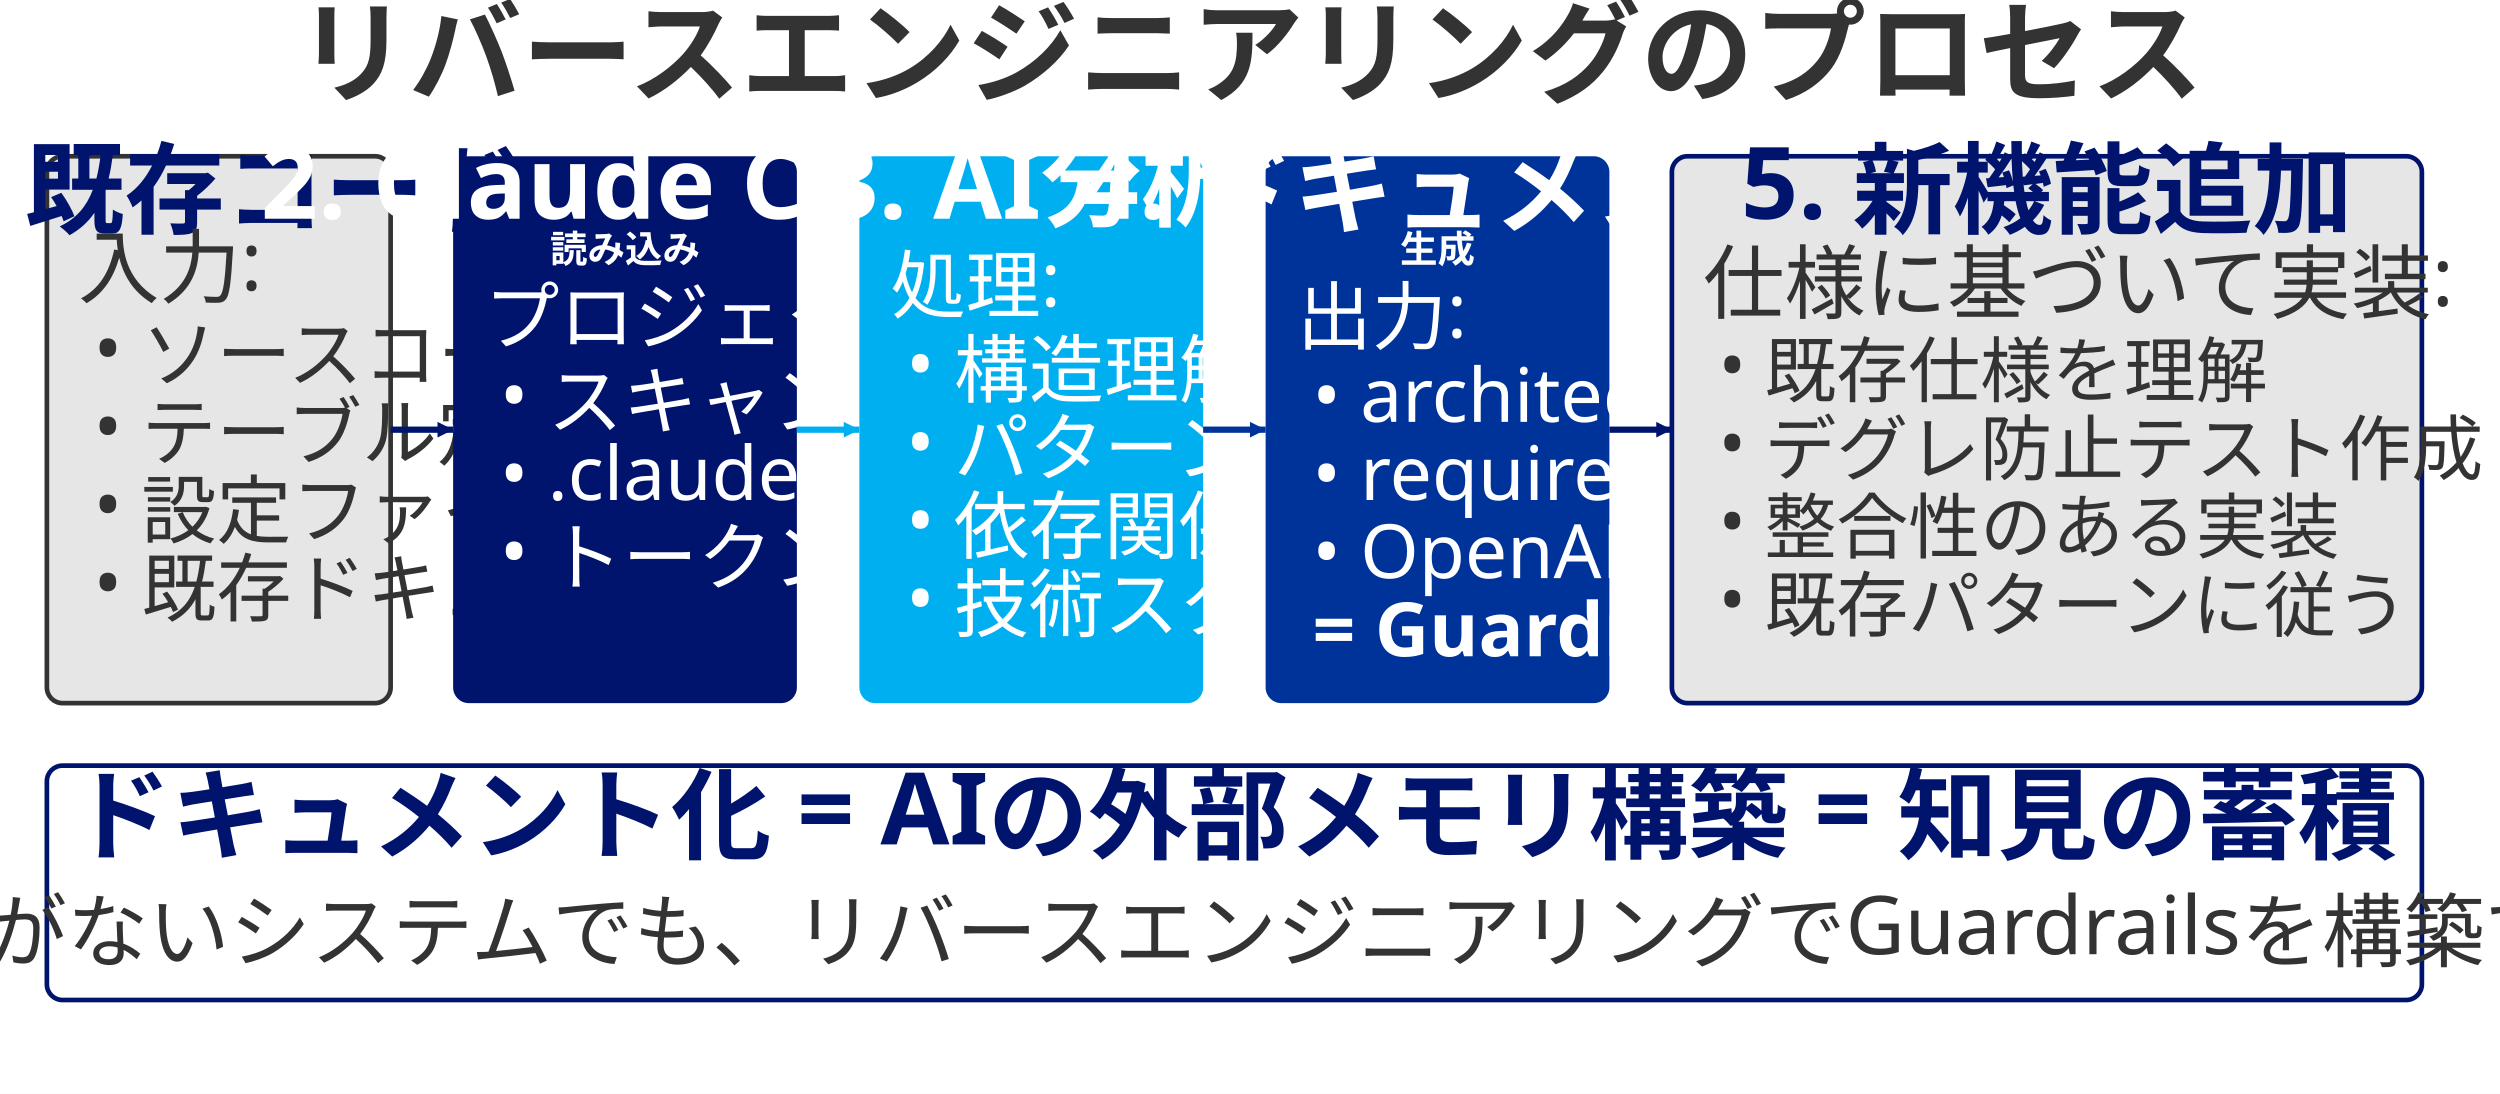
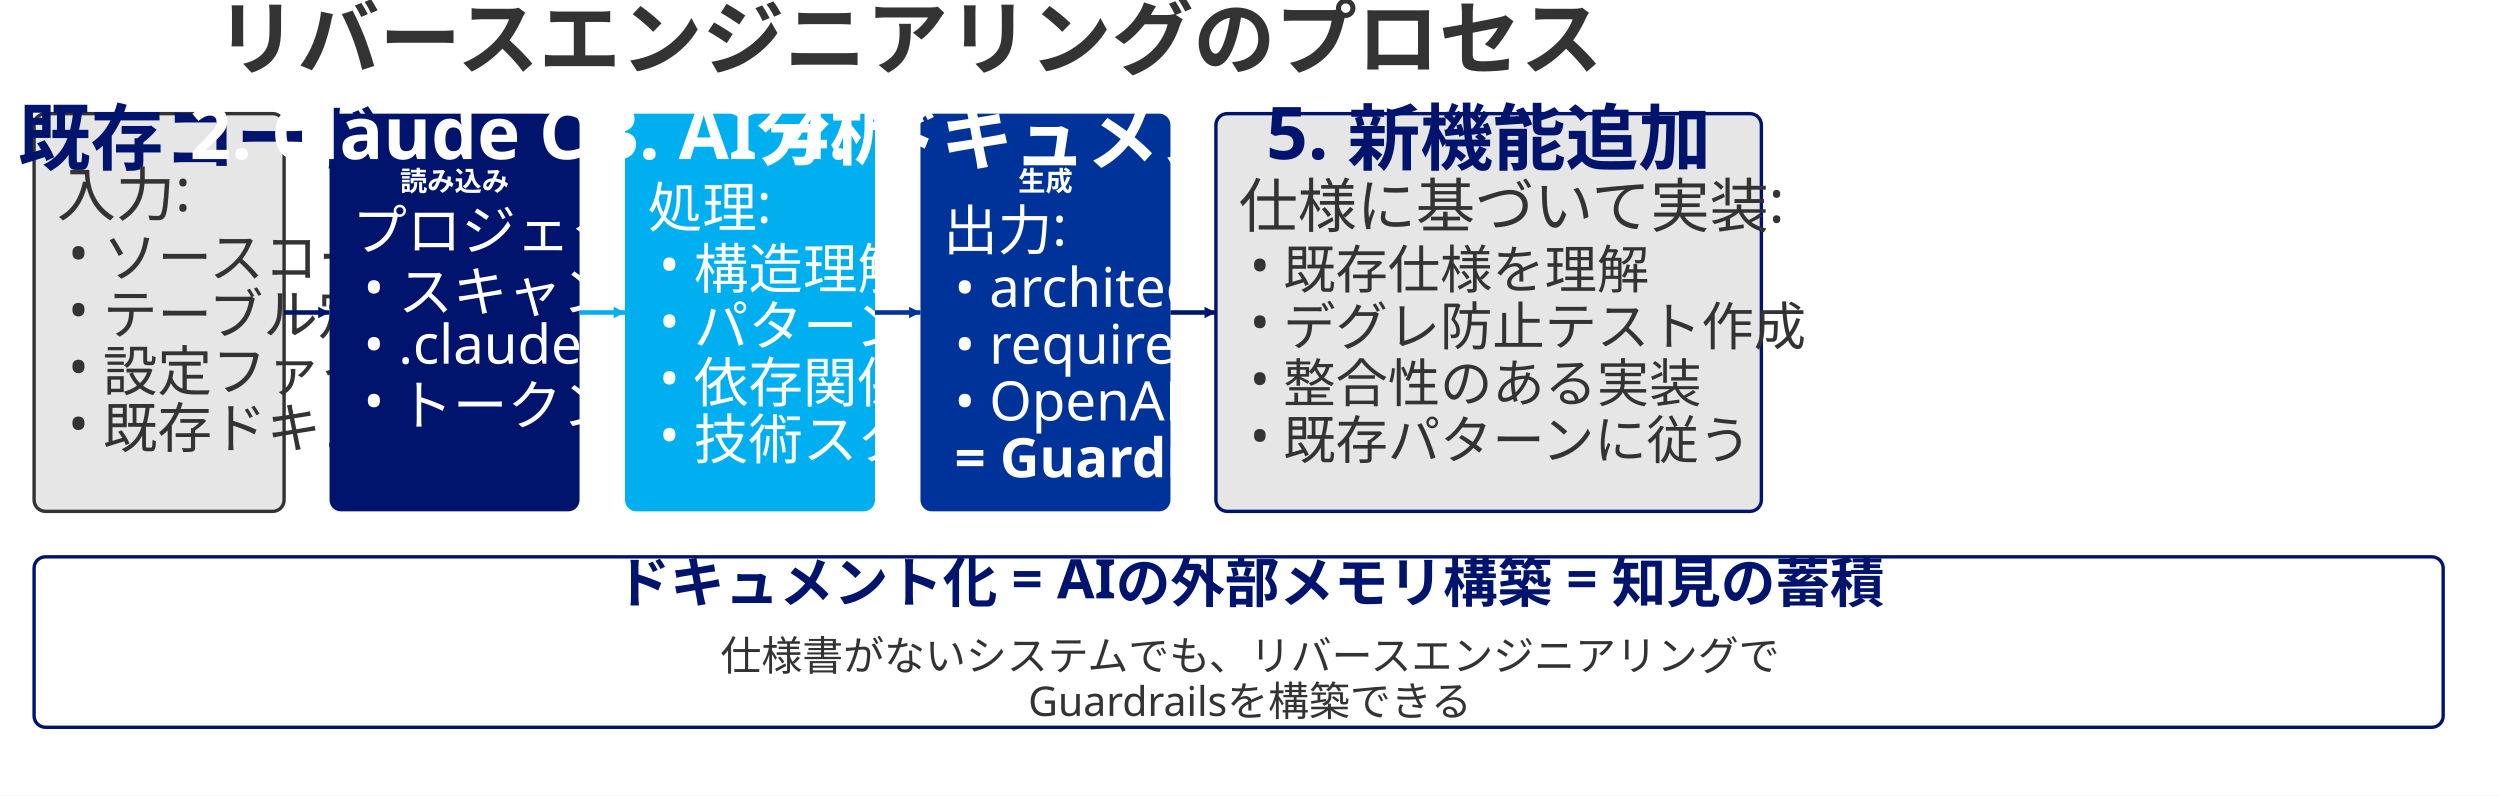
- <svg xmlns="http://www.w3.org/2000/svg" viewBox="0 0 1600 700">
+ <svg xmlns="http://www.w3.org/2000/svg" viewBox="0 0 2200 700">
  <defs>
    <style>
      .title { font-family: 'Noto Sans JP', sans-serif; font-size: 72px; font-weight: bold; fill: #333333; }
      .step-title { font-family: 'Noto Sans JP', sans-serif; font-size: 64px; font-weight: bold; fill: white; }
      .step-subtitle { font-family: 'Noto Sans JP', sans-serif; font-size: 24px; font-weight: bold; fill: white; }
      .step-text { font-family: 'Noto Sans JP', sans-serif; font-size: 48px; fill: white; }
      .note-text { font-family: 'Noto Sans JP', sans-serif; font-size: 44px; fill: #333333; }
      .label { font-family: 'Noto Sans JP', sans-serif; font-size: 52px; fill: #333333; }
    </style>
  </defs>
-   <rect width="1600" height="700" fill="#FFFFFF" />
+   <rect width="2200" height="700" fill="#FFFFFF" />
  <text x="800" y="60" class="title" text-anchor="middle">リバースエンジニアリングのプロセス</text>
  <rect x="30" y="100" width="220" height="350" fill="#E6E6E6" stroke="#333333" stroke-width="3" rx="10" />
  <text x="140" y="140" style="font-family: 'Noto Sans JP', sans-serif; font-size: 64px; fill: #00146E; text-anchor: middle; font-weight: bold;">1. 既存コード</text>
  <text x="50" y="190" class="label">入力:</text>
  <text x="60" y="240" style="font-family: 'Noto Sans JP', sans-serif; font-size: 48px; fill: #333;">• ソースコード</text>
  <text x="60" y="290" style="font-family: 'Noto Sans JP', sans-serif; font-size: 48px; fill: #333;">• テーブル定義</text>
  <text x="60" y="340" style="font-family: 'Noto Sans JP', sans-serif; font-size: 48px; fill: #333;">• 設定ファイル</text>
  <text x="60" y="390" style="font-family: 'Noto Sans JP', sans-serif; font-size: 48px; fill: #333;">• 既存ドキュメント</text>
  <line x1="250" y1="275" x2="290" y2="275" stroke="#00146E" stroke-width="4" />
  <polygon points="290,275 280,270 280,280" fill="#00146E" />
  <rect x="290" y="100" width="220" height="350" fill="#00146E" rx="10" />
  <text x="400" y="140" class="step-title" text-anchor="middle">2. Claude Code</text>
  <text x="400" y="168" class="step-subtitle" text-anchor="middle">読み込み</text>
  <text x="310" y="220" class="step-text">プロジェクト全体:</text>
  <text x="320" y="270" class="step-text">• スキャン</text>
  <text x="320" y="320" class="step-text">• .claudeignore で除外</text>
  <text x="320" y="370" class="step-text">• トークン最適化</text>
  <line x1="510" y1="275" x2="550" y2="275" stroke="#00AFF0" stroke-width="4" />
  <polygon points="550,275 540,270 540,280" fill="#00AFF0" />
  <rect x="550" y="100" width="220" height="350" fill="#00AFF0" rx="10" />
  <text x="660" y="140" class="step-title" text-anchor="middle">3. AI分析</text>
  <text x="570" y="200" class="step-text">処理:</text>
  <text x="580" y="250" class="step-text">• 構造理解</text>
  <text x="580" y="300" class="step-text">• パターン抽出</text>
  <text x="580" y="350" class="step-text">• 依存関係把握</text>
  <text x="580" y="400" class="step-text">• 技術スタック識別</text>
  <line x1="770" y1="275" x2="810" y2="275" stroke="#003399" stroke-width="4" />
  <polygon points="810,275 800,270 800,280" fill="#003399" />
  <rect x="810" y="100" width="220" height="350" fill="#003399" rx="10" />
  <text x="920" y="140" class="step-title" text-anchor="middle">4. ドキュメント</text>
  <text x="920" y="168" class="step-subtitle" text-anchor="middle">生成</text>
  <text x="830" y="220" class="step-text">出力:</text>
  <text x="840" y="270" class="step-text">• architecture.md</text>
  <text x="840" y="320" class="step-text">• requirements.md</text>
  <text x="840" y="370" class="step-text">• OpenAPI仕様</text>
  <text x="840" y="420" class="step-text" font-weight="bold">= Guardrails構築</text>
  <line x1="1030" y1="275" x2="1070" y2="275" stroke="#00146E" stroke-width="4" />
  <polygon points="1070,275 1060,270 1060,280" fill="#00146E" />
  <rect x="1070" y="100" width="480" height="350" fill="#E6E6E6" stroke="#00146E" stroke-width="3" rx="10" />
  <text x="1310" y="140" style="font-family: 'Noto Sans JP', sans-serif; font-size: 64px; fill: #00146E; text-anchor: middle; font-weight: bold;">5. 新機能追加</text>
  <text x="1090" y="200" class="label">仕様に基づいて実装:</text>
  <text x="1100" y="250" style="font-family: 'Noto Sans JP', sans-serif; font-size: 46px; fill: #333;">• 既存仕様を理解</text>
  <text x="1100" y="300" style="font-family: 'Noto Sans JP', sans-serif; font-size: 46px; fill: #333;">• デグレ防止テスト作成</text>
  <text x="1100" y="350" style="font-family: 'Noto Sans JP', sans-serif; font-size: 46px; fill: #333;">• 整合性のある実装</text>
  <text x="1100" y="400" style="font-family: 'Noto Sans JP', sans-serif; font-size: 46px; fill: #333;">• 既存パターンに従う</text>
-   <rect x="30" y="490" width="1520" height="150" fill="#FFFFFF" stroke="#00146E" stroke-width="3" rx="10" />
-   <text x="790" y="545" style="font-family: 'Noto Sans JP', sans-serif; font-size: 64px; fill: #00146E; text-anchor: middle; font-weight: bold;">
+   <rect x="30" y="490" width="2120" height="150" fill="#FFFFFF" stroke="#00146E" stroke-width="3" rx="10" />
+   <text x="1100" y="530" style="font-family: 'Noto Sans JP', sans-serif; font-size: 48px; fill: #00146E; text-anchor: middle; font-weight: bold;">
    ドキュメント化 = AIの外部メモリ構築 = 知見の蓄積
  </text>
-   <text x="790" y="615" style="font-family: 'Noto Sans JP', sans-serif; font-size: 52px; fill: #333333; text-anchor: middle;">
-     仕様書がないシステムでも、リバースエンジニアリングでGuardrailsを構築できる
+   <text x="1100" y="590" style="font-family: 'Noto Sans JP', sans-serif; font-size: 36px; fill: #333333; text-anchor: middle;">
+     仕様書がないシステムでも、リバースエンジニアリングで
+   </text>
+   <text x="1100" y="630" style="font-family: 'Noto Sans JP', sans-serif; font-size: 36px; fill: #333333; text-anchor: middle;">
+     Guardrailsを構築できる
  </text>
</svg>
